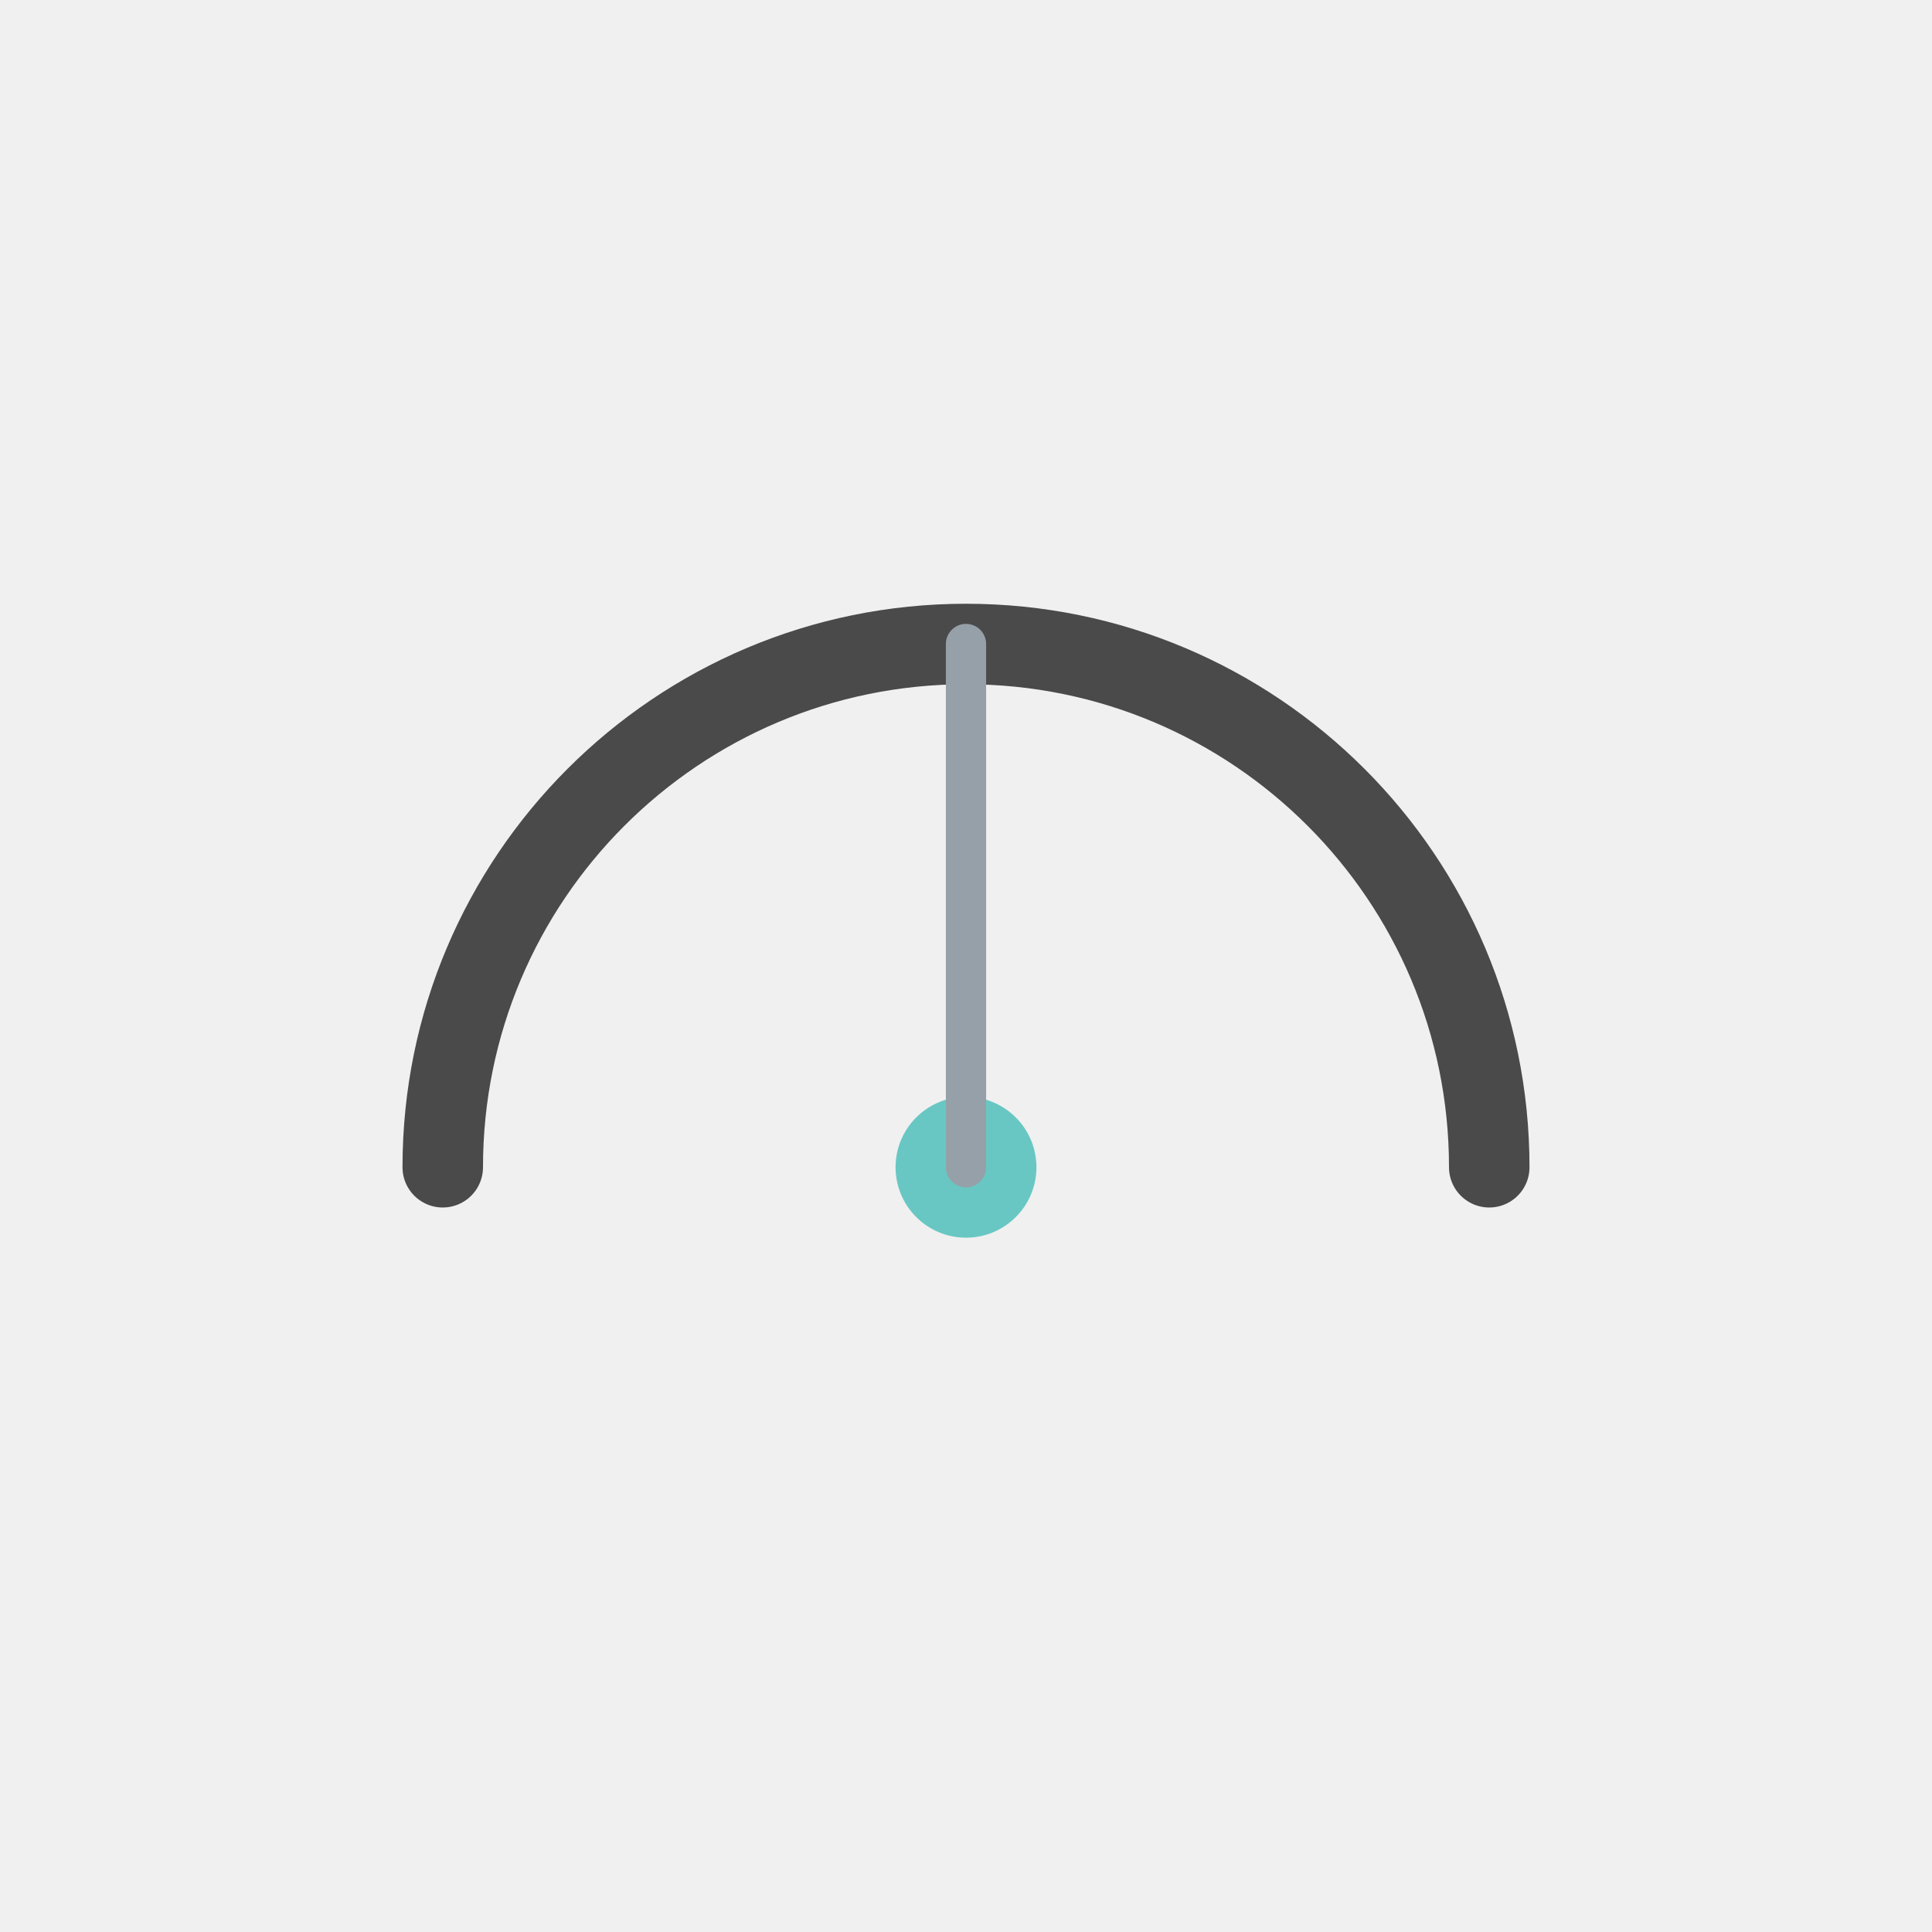
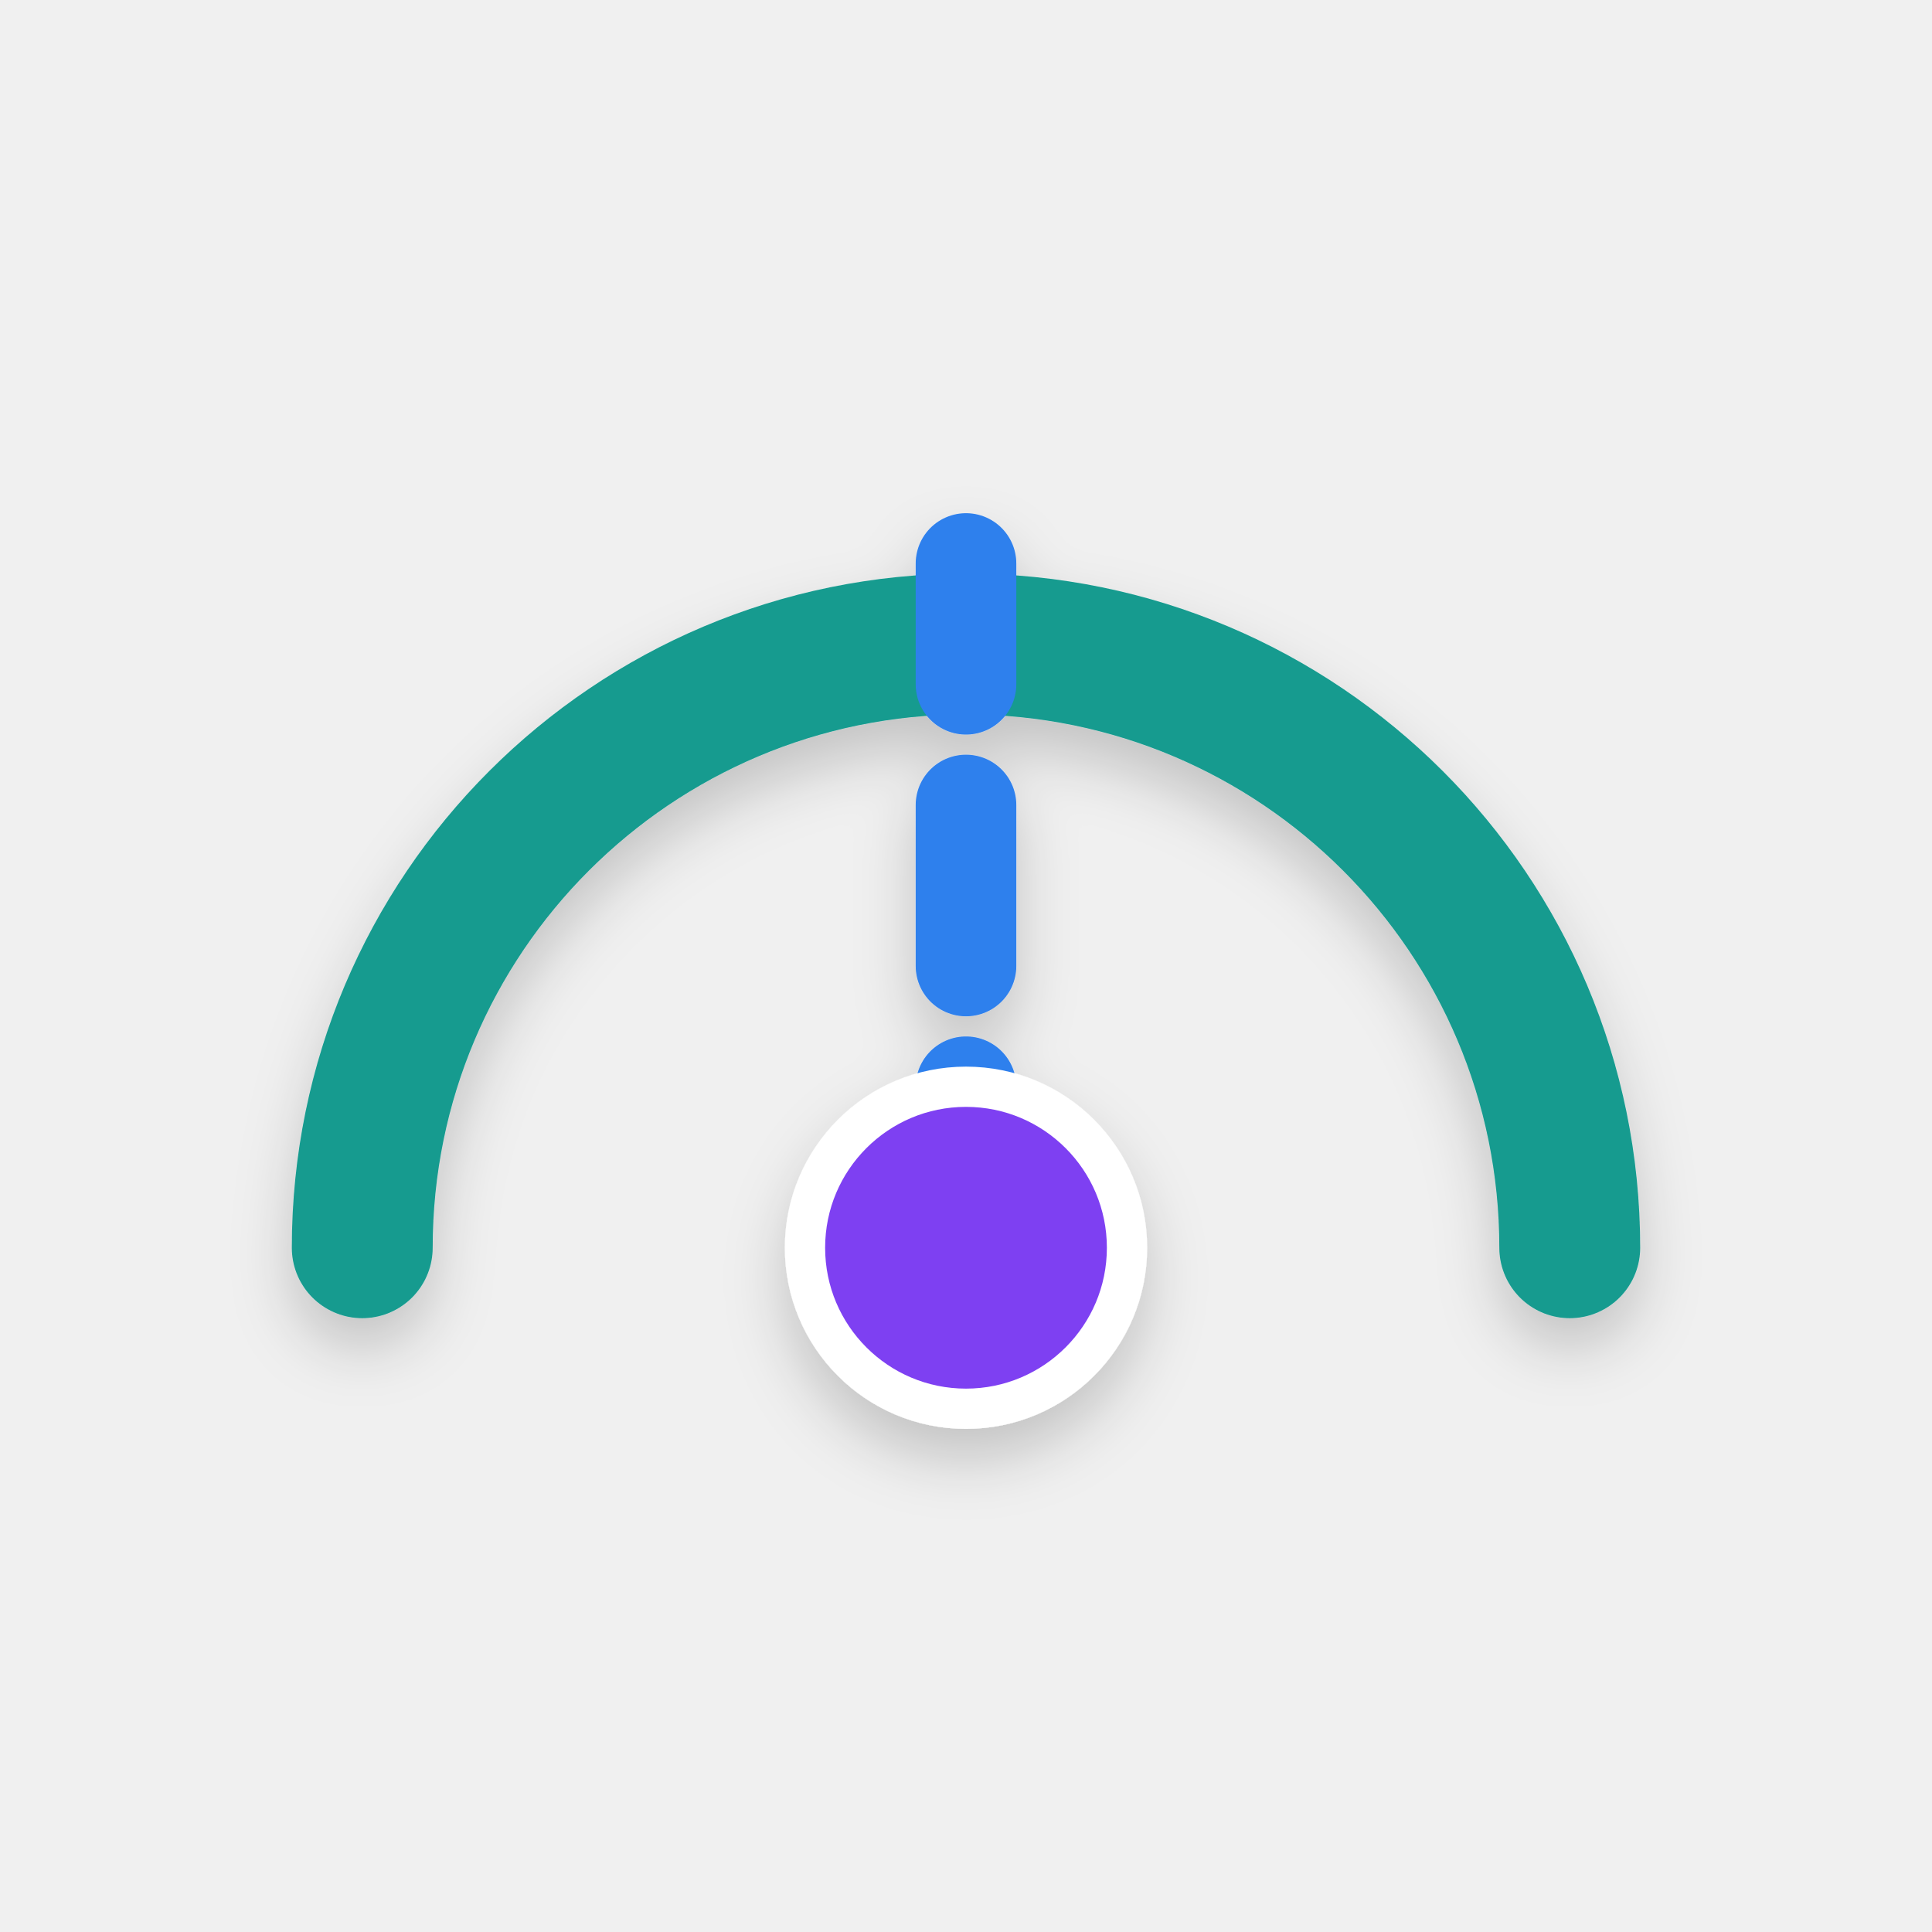
<svg xmlns="http://www.w3.org/2000/svg" width="96" height="96" viewBox="0 0 96 96" fill="none">
  <defs>
    <filter id="shadow" x="-20%" y="-20%" width="140%" height="140%">
-       <feDropShadow dx="0" dy="1" stdDeviation="1.2" flood-color="#00000022" />
+       <feDropShadow dx="0" dy="1.5" stdDeviation="1.5" flood-color="#00000030" />
    </filter>
  </defs>
-   <path d="M22 58 A26 26 0 0 1 74 58" stroke="#4a4a4a" stroke-width="4" fill="none" stroke-linecap="round" stroke-linejoin="round" />
-   <circle cx="48" cy="58" r="3.5" stroke="#69c7c3" stroke-width="0" fill="#69c7c3" />
-   <line x1="48" y1="58" x2="48" y2="32" stroke="#96a0a8" stroke-width="2" stroke-linecap="round" />
+   <g filter="url(#shadow)">
+     <path d="M18 62A30 30 0 0 1 78 62" stroke="#159B8F" stroke-width="7" fill="none" stroke-linecap="round" stroke-linejoin="round" />
+     <path d="M48 62V28" stroke="#2F80ED" stroke-width="5" stroke-linecap="round" stroke-dasharray="8 6" />
+     <circle cx="48" cy="62" r="8" fill="#7E3FF2" stroke="#FFFFFF" stroke-width="2" />
+   </g>
</svg>
